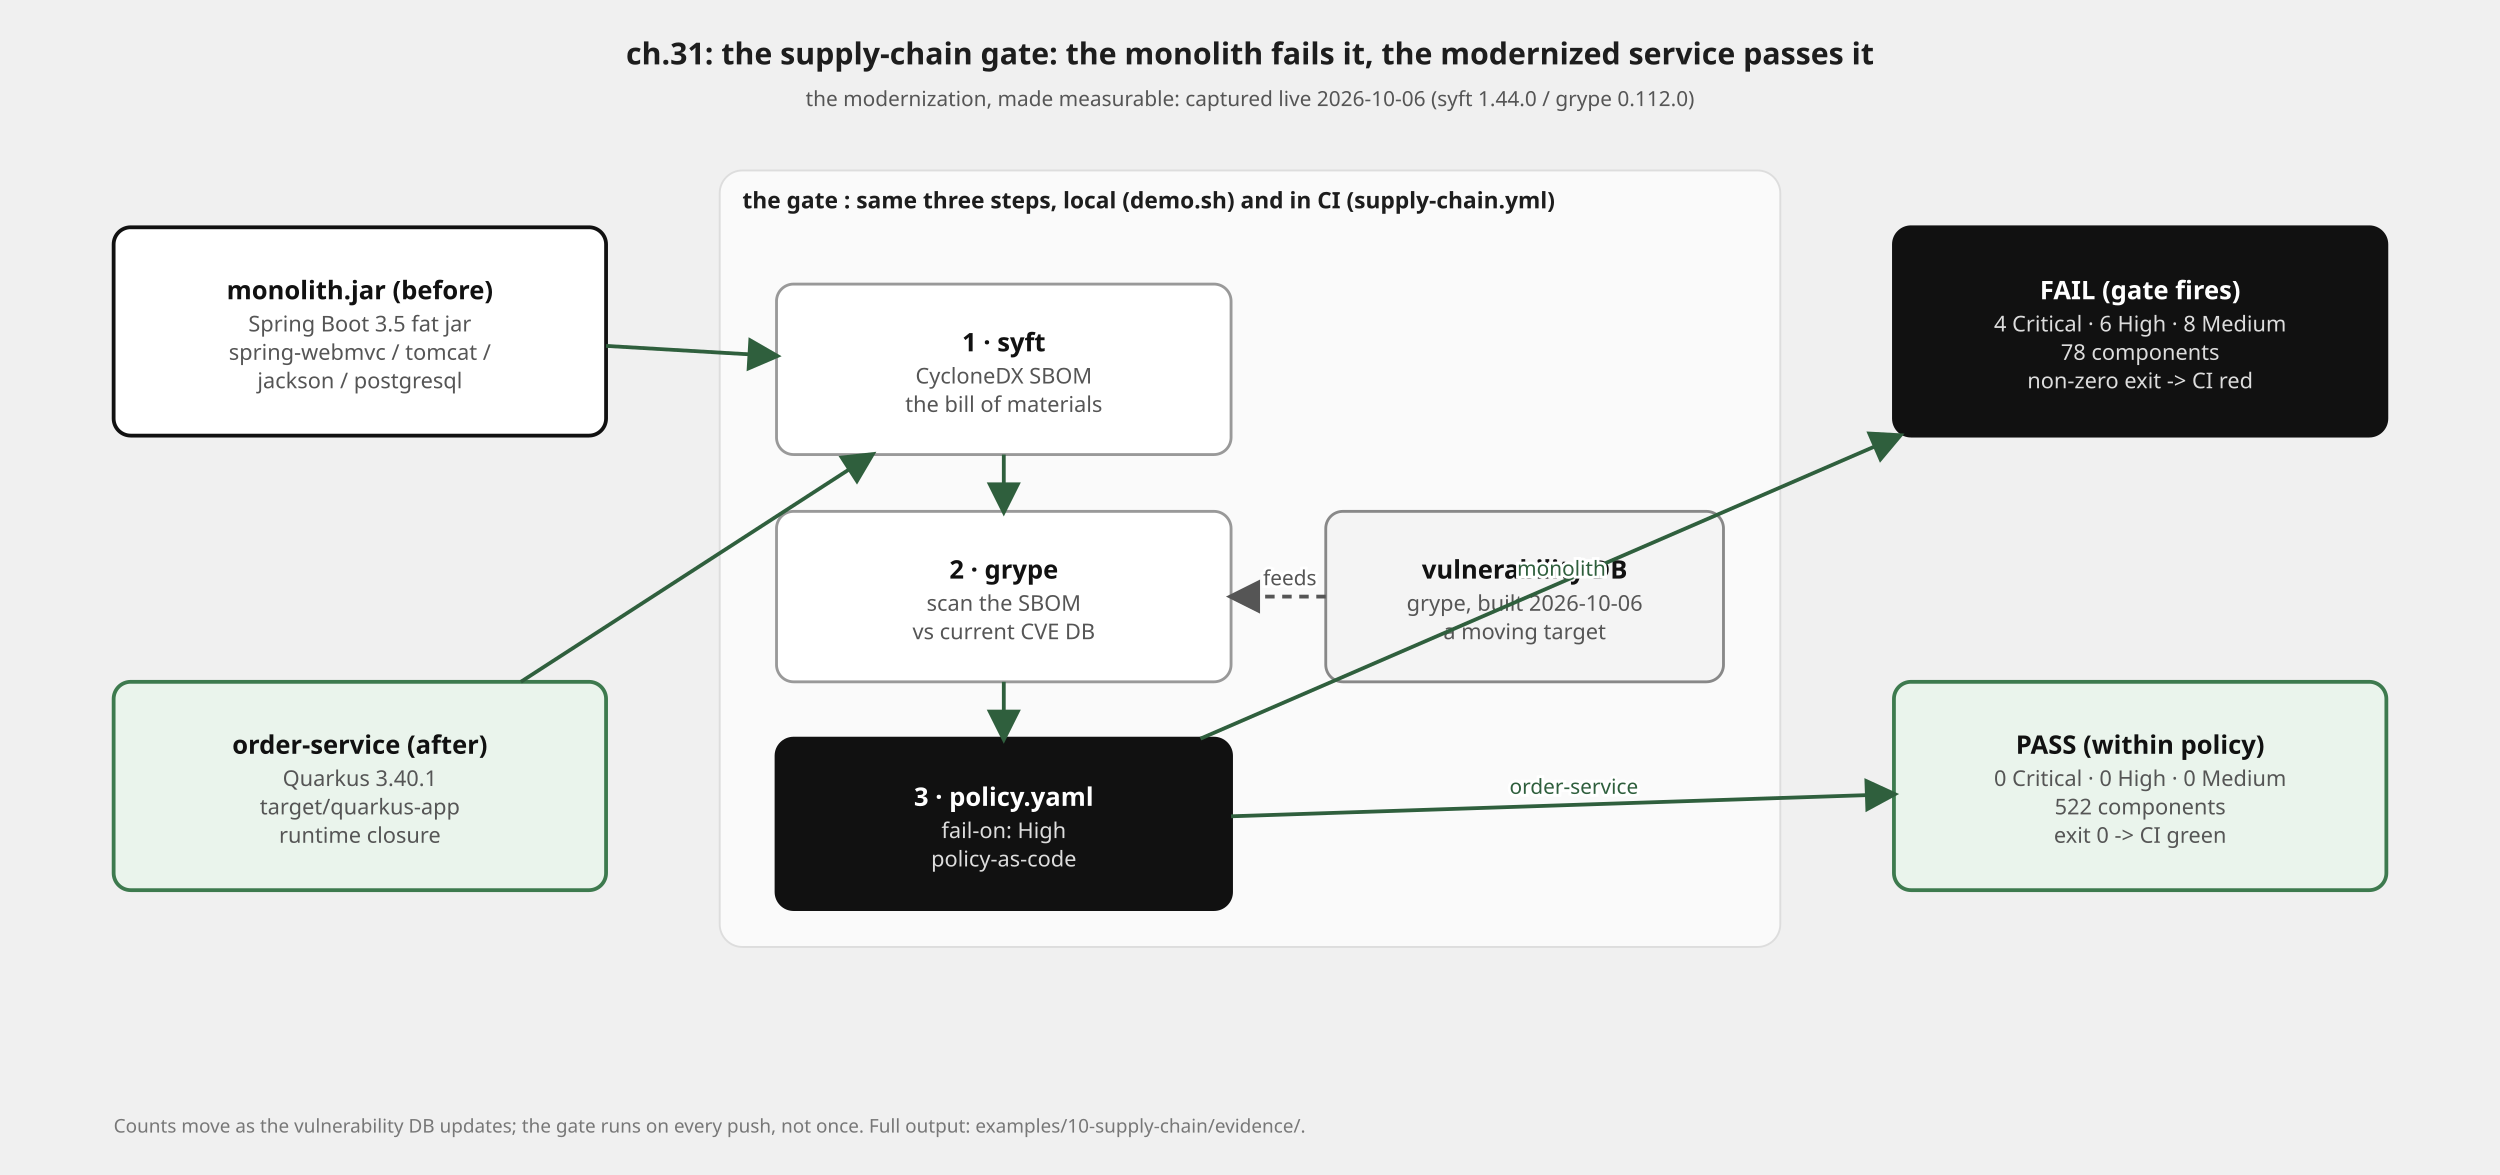
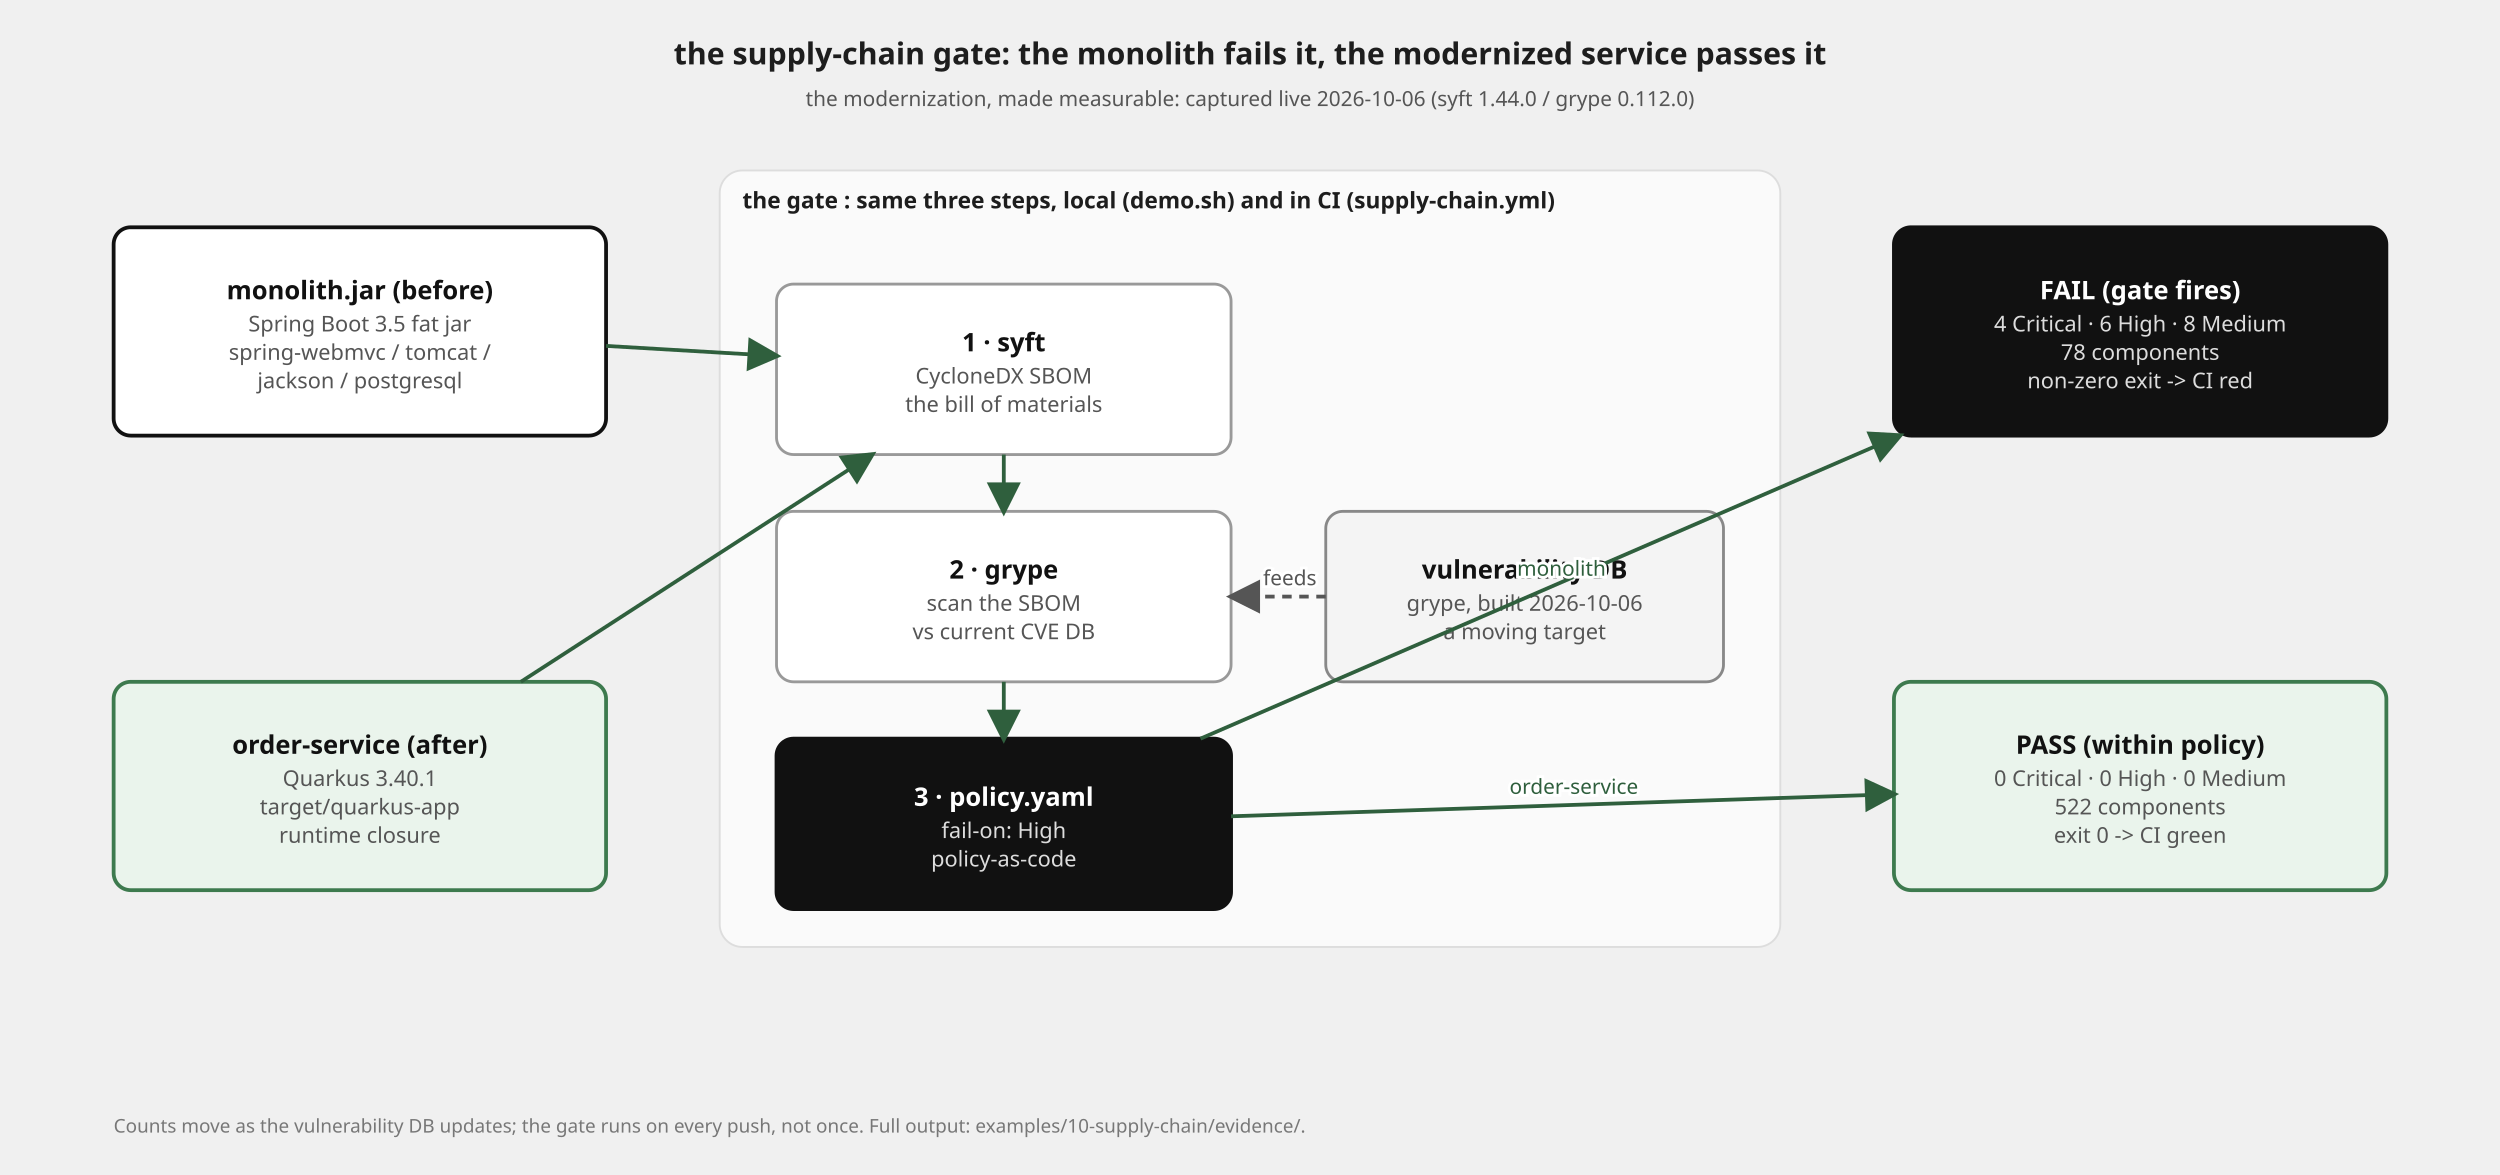
<svg xmlns="http://www.w3.org/2000/svg" viewBox="0 0 1320 620" font-family="'Red Hat Text', system-ui, sans-serif" role="img">
  <defs>
    <marker id="a" viewBox="0 0 10 10" refX="8.5" refY="5" markerWidth="9" markerHeight="9" orient="auto-start-reverse">
      <path d="M0,0 L10,5 L0,10 z" fill="#555" />
    </marker>
    <marker id="am" viewBox="0 0 10 10" refX="8.5" refY="5" markerWidth="9" markerHeight="9" orient="auto-start-reverse">
      <path d="M0,0 L10,5 L0,10 z" fill="#2f5f3d" />
    </marker>
  </defs>
  <rect x="380" y="90" width="560" height="410" rx="12" fill="#fafafa" stroke="#ddd" />
  <text x="392" y="110" font-size="12" font-weight="700" fill="#1d1d1d">the gate :  same three steps, local (demo.sh) and in CI (supply-chain.yml)</text>
  <rect x="60" y="120" width="260" height="110" rx="9" fill="#ffffff" stroke="#111111" stroke-width="2" />
  <text x="190.0" y="158.0" font-size="13.5" font-weight="700" fill="#111111" text-anchor="middle">monolith.jar  (before)</text>
  <text x="190.0" y="175.0" font-size="11.5" fill="#555555" text-anchor="middle">Spring Boot 3.5 fat jar</text>
  <text x="190.0" y="190.0" font-size="11.5" fill="#555555" text-anchor="middle">spring-webmvc / tomcat /</text>
  <text x="190.0" y="205.0" font-size="11.5" fill="#555555" text-anchor="middle">jackson / postgresql</text>
  <rect x="60" y="360" width="260" height="110" rx="9" fill="#eaf4ec" stroke="#3d7a4e" stroke-width="2" />
  <text x="190.0" y="398.0" font-size="13.5" font-weight="700" fill="#111111" text-anchor="middle">order-service  (after)</text>
  <text x="190.0" y="415.0" font-size="11.5" fill="#555555" text-anchor="middle">Quarkus 3.40.1</text>
  <text x="190.0" y="430.0" font-size="11.5" fill="#555555" text-anchor="middle">target/quarkus-app</text>
  <text x="190.0" y="445.0" font-size="11.5" fill="#555555" text-anchor="middle">runtime closure</text>
  <rect x="410" y="150" width="240" height="90" rx="9" fill="#ffffff" stroke="#999999" stroke-width="1.5" />
  <text x="530.0" y="185.5" font-size="13.5" font-weight="700" fill="#111111" text-anchor="middle">1 · syft</text>
  <text x="530.0" y="202.5" font-size="11.5" fill="#555555" text-anchor="middle">CycloneDX SBOM</text>
  <text x="530.0" y="217.5" font-size="11.5" fill="#555555" text-anchor="middle">the bill of materials</text>
  <rect x="410" y="270" width="240" height="90" rx="9" fill="#ffffff" stroke="#999999" stroke-width="1.5" />
  <text x="530.0" y="305.5" font-size="13.5" font-weight="700" fill="#111111" text-anchor="middle">2 · grype</text>
  <text x="530.0" y="322.5" font-size="11.5" fill="#555555" text-anchor="middle">scan the SBOM</text>
  <text x="530.0" y="337.5" font-size="11.5" fill="#555555" text-anchor="middle">vs current CVE DB</text>
  <rect x="410" y="390" width="240" height="90" rx="9" fill="#111111" stroke="#111111" stroke-width="2" />
  <text x="530.0" y="425.5" font-size="13.5" font-weight="700" fill="#ffffff" text-anchor="middle">3 · policy.yaml</text>
  <text x="530.0" y="442.5" font-size="11.5" fill="#dddddd" text-anchor="middle">fail-on: High</text>
  <text x="530.0" y="457.5" font-size="11.5" fill="#dddddd" text-anchor="middle">policy-as-code</text>
  <rect x="700" y="270" width="210" height="90" rx="9" fill="#f4f4f4" stroke="#888888" stroke-width="1.5" />
  <text x="805.0" y="305.5" font-size="13.5" font-weight="700" fill="#111111" text-anchor="middle">vulnerability DB</text>
  <text x="805.0" y="322.5" font-size="11.5" fill="#555555" text-anchor="middle">grype, built 2026-10-06</text>
  <text x="805.0" y="337.5" font-size="11.5" fill="#555555" text-anchor="middle">a moving target</text>
  <rect x="1000" y="120" width="260" height="110" rx="9" fill="#111111" stroke="#111111" stroke-width="2" />
  <text x="1130.0" y="158.0" font-size="13.5" font-weight="700" fill="#ffffff" text-anchor="middle">FAIL  (gate fires)</text>
  <text x="1130.0" y="175.0" font-size="11.5" fill="#dddddd" text-anchor="middle">4 Critical · 6 High · 8 Medium</text>
  <text x="1130.0" y="190.0" font-size="11.5" fill="#dddddd" text-anchor="middle">78 components</text>
  <text x="1130.0" y="205.0" font-size="11.5" fill="#dddddd" text-anchor="middle">non-zero exit -&gt; CI red</text>
  <rect x="1000" y="360" width="260" height="110" rx="9" fill="#eaf4ec" stroke="#3d7a4e" stroke-width="2" />
  <text x="1130.0" y="398.0" font-size="13.5" font-weight="700" fill="#111111" text-anchor="middle">PASS  (within policy)</text>
  <text x="1130.0" y="415.0" font-size="11.5" fill="#555555" text-anchor="middle">0 Critical · 0 High · 0 Medium</text>
  <text x="1130.0" y="430.0" font-size="11.5" fill="#555555" text-anchor="middle">522 components</text>
  <text x="1130.0" y="445.0" font-size="11.5" fill="#555555" text-anchor="middle">exit 0 -&gt; CI green</text>
  <path d="M320.0,182.647 L410.0,187.941" fill="none" stroke="#2f5f3d" stroke-width="2" marker-end="url(#am)" />
  <path d="M275.0,360.0 L460.455,240.0" fill="none" stroke="#2f5f3d" stroke-width="2" marker-end="url(#am)" />
  <path d="M530.0,240.0 L530.0,270.0" fill="none" stroke="#2f5f3d" stroke-width="2" marker-end="url(#am)" />
  <path d="M700.0,315.0 L650.0,315.0" fill="none" stroke="#555" stroke-width="2" stroke-dasharray="5 4" marker-end="url(#a)" />
  <text x="681.0" y="309.0" font-size="11" fill="#ffffff" stroke="#ffffff" stroke-width="3" paint-order="stroke" text-anchor="middle">feeds</text>
  <text x="681.0" y="309.0" font-size="11" fill="#555" text-anchor="middle">feeds</text>
  <path d="M530.0,360.0 L530.0,390.0" fill="none" stroke="#2f5f3d" stroke-width="2" marker-end="url(#am)" />
  <path d="M633.846,390.0 L1003.077,230.0" fill="none" stroke="#2f5f3d" stroke-width="2" marker-end="url(#am)" />
  <text x="824.462" y="304.0" font-size="11" fill="#ffffff" stroke="#ffffff" stroke-width="3" paint-order="stroke" text-anchor="middle">monolith</text>
  <text x="824.462" y="304.0" font-size="11" fill="#2f5f3d" text-anchor="middle">monolith</text>
  <path d="M650.0,431.0 L1000.0,419.333" fill="none" stroke="#2f5f3d" stroke-width="2" marker-end="url(#am)" />
  <text x="831.0" y="419.167" font-size="11" fill="#ffffff" stroke="#ffffff" stroke-width="3" paint-order="stroke" text-anchor="middle">order-service</text>
  <text x="831.0" y="419.167" font-size="11" fill="#2f5f3d" text-anchor="middle">order-service</text>
-   <text x="660.0" y="34" font-size="16" fill="#1d1d1d" text-anchor="middle" font-weight="700">ch.31: the supply-chain gate: the monolith fails it, the modernized service passes it</text>
+   <text x="660.0" y="34" font-size="16" fill="#1d1d1d" text-anchor="middle" font-weight="700">the supply-chain gate: the monolith fails it, the modernized service passes it</text>
  <text x="660.0" y="56" font-size="11" fill="#555555" text-anchor="middle">the modernization, made measurable: captured live 2026-10-06 (syft 1.44.0 / grype 0.112.0)</text>
  <text x="60" y="598" font-size="10" fill="#777777" text-anchor="start">Counts move as the vulnerability DB updates; the gate runs on every push, not once. Full output: examples/10-supply-chain/evidence/.</text>
</svg>
